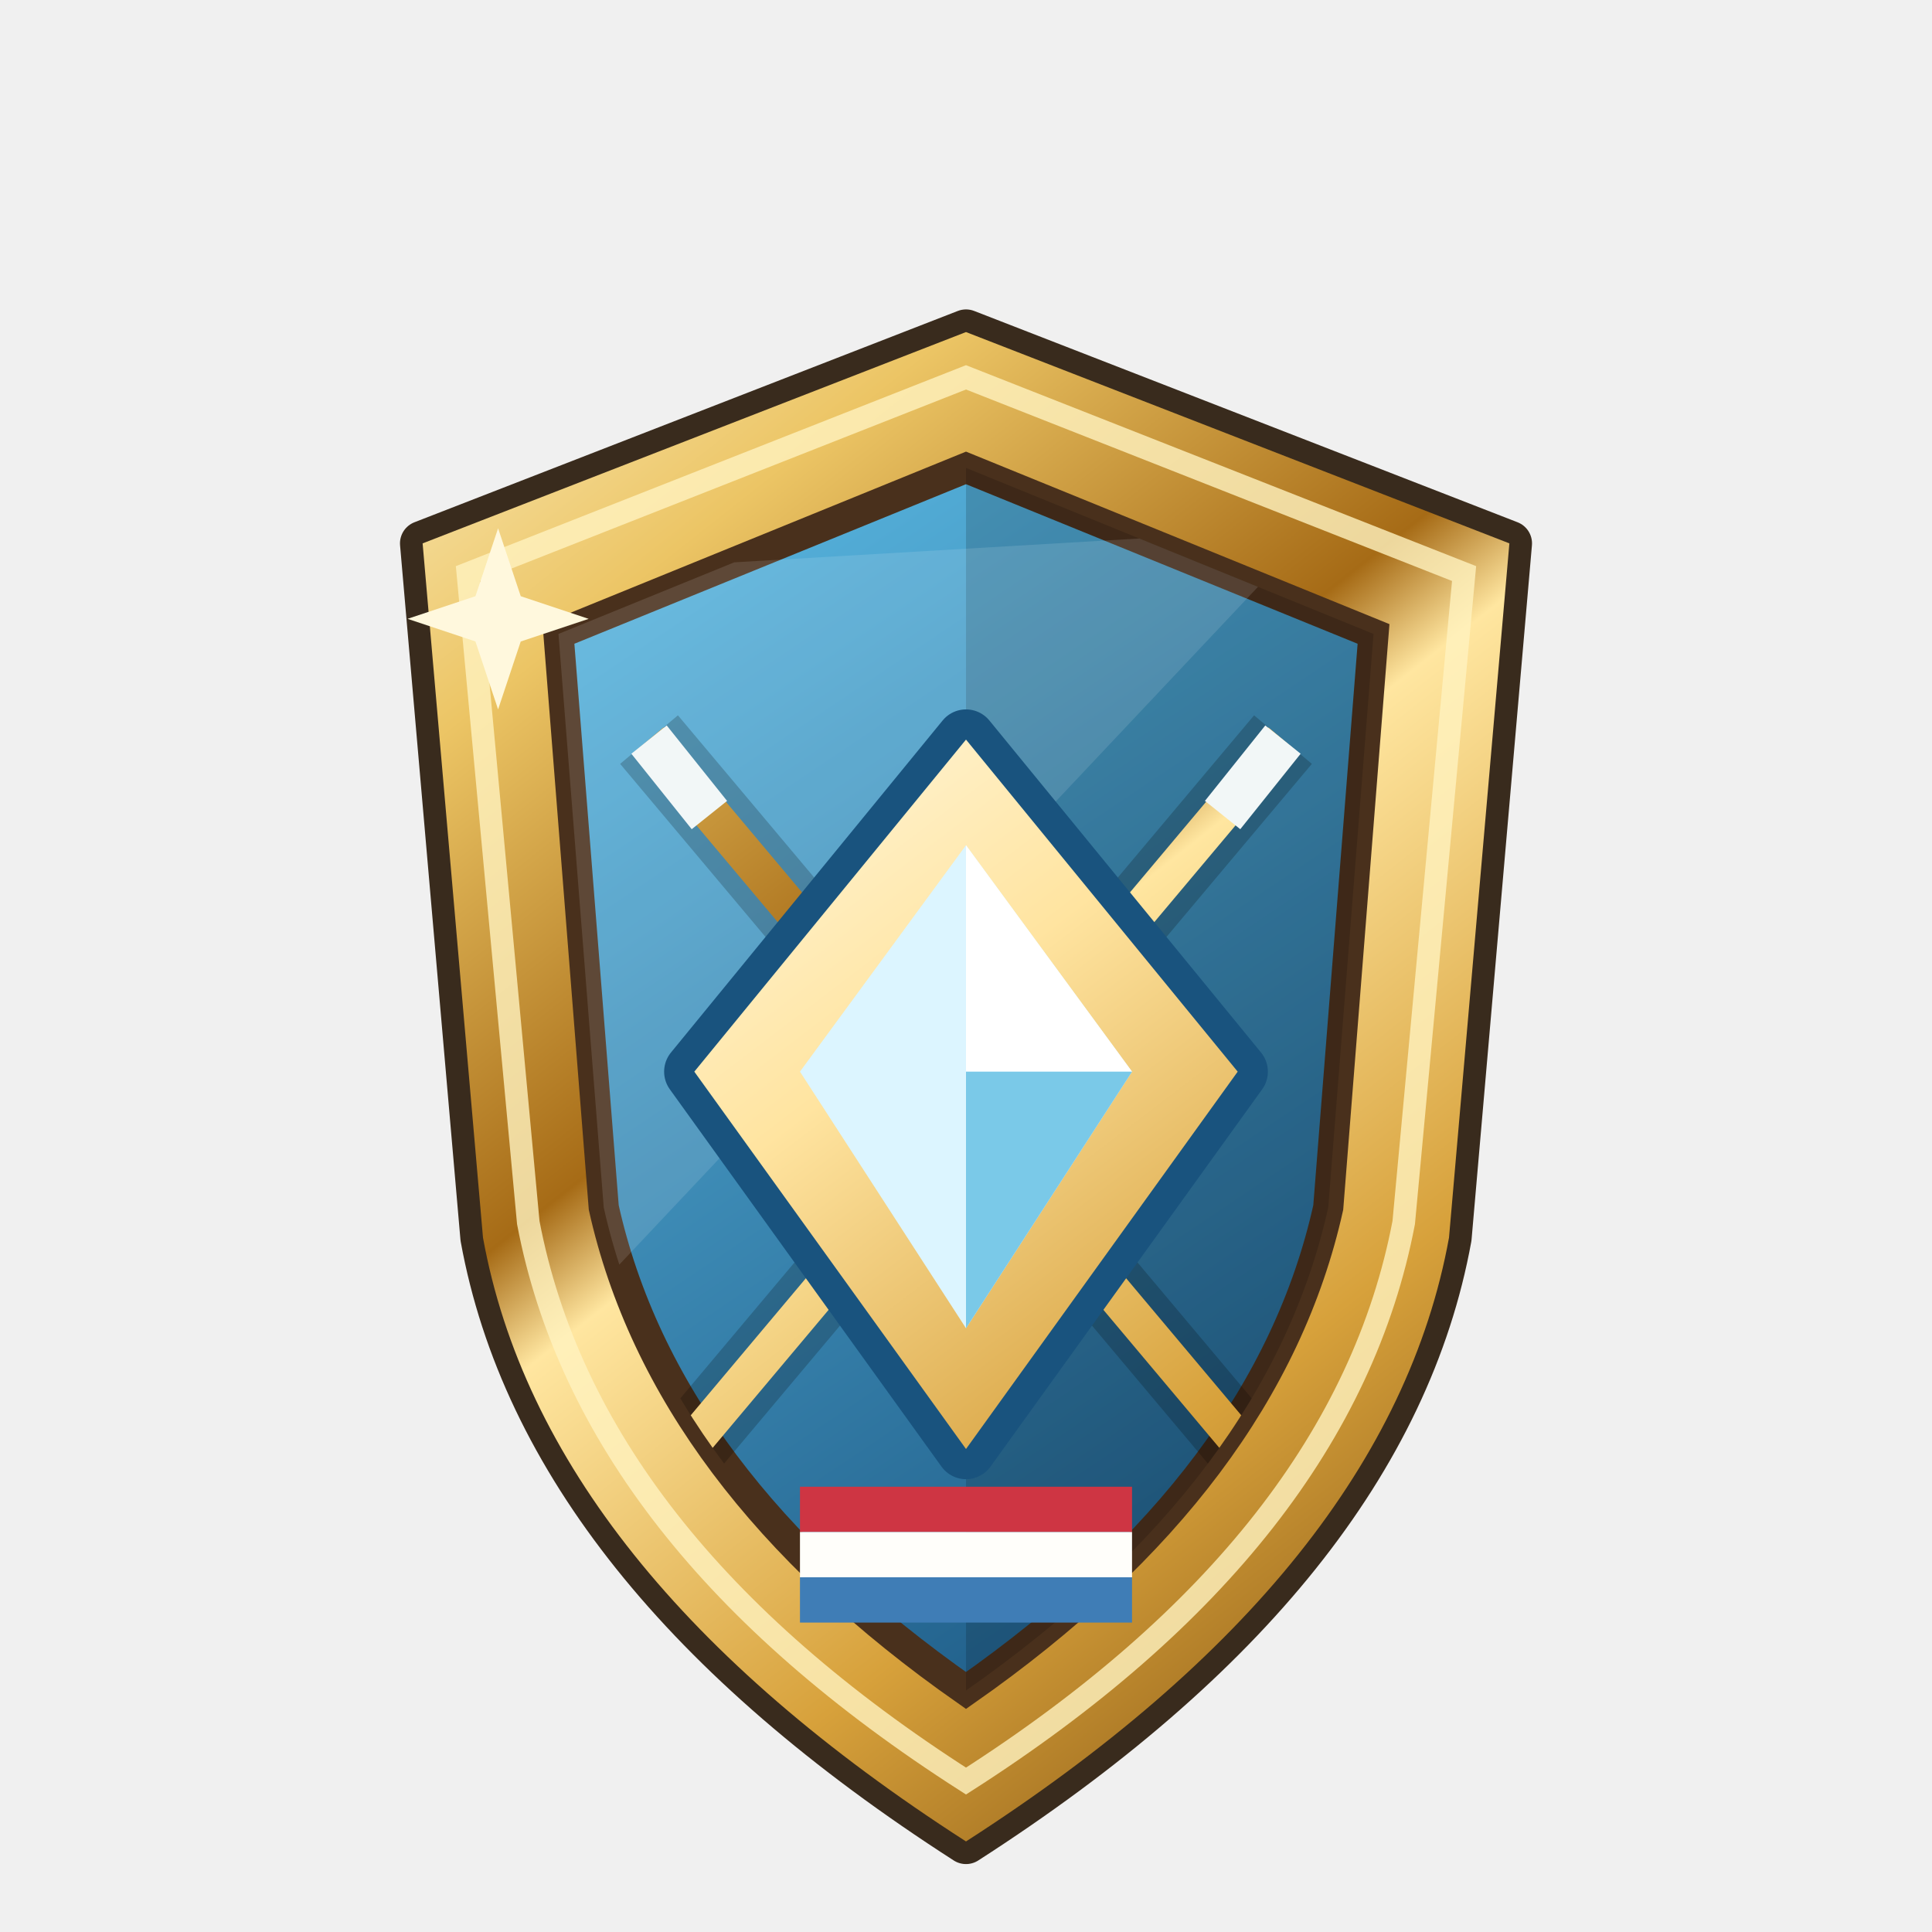
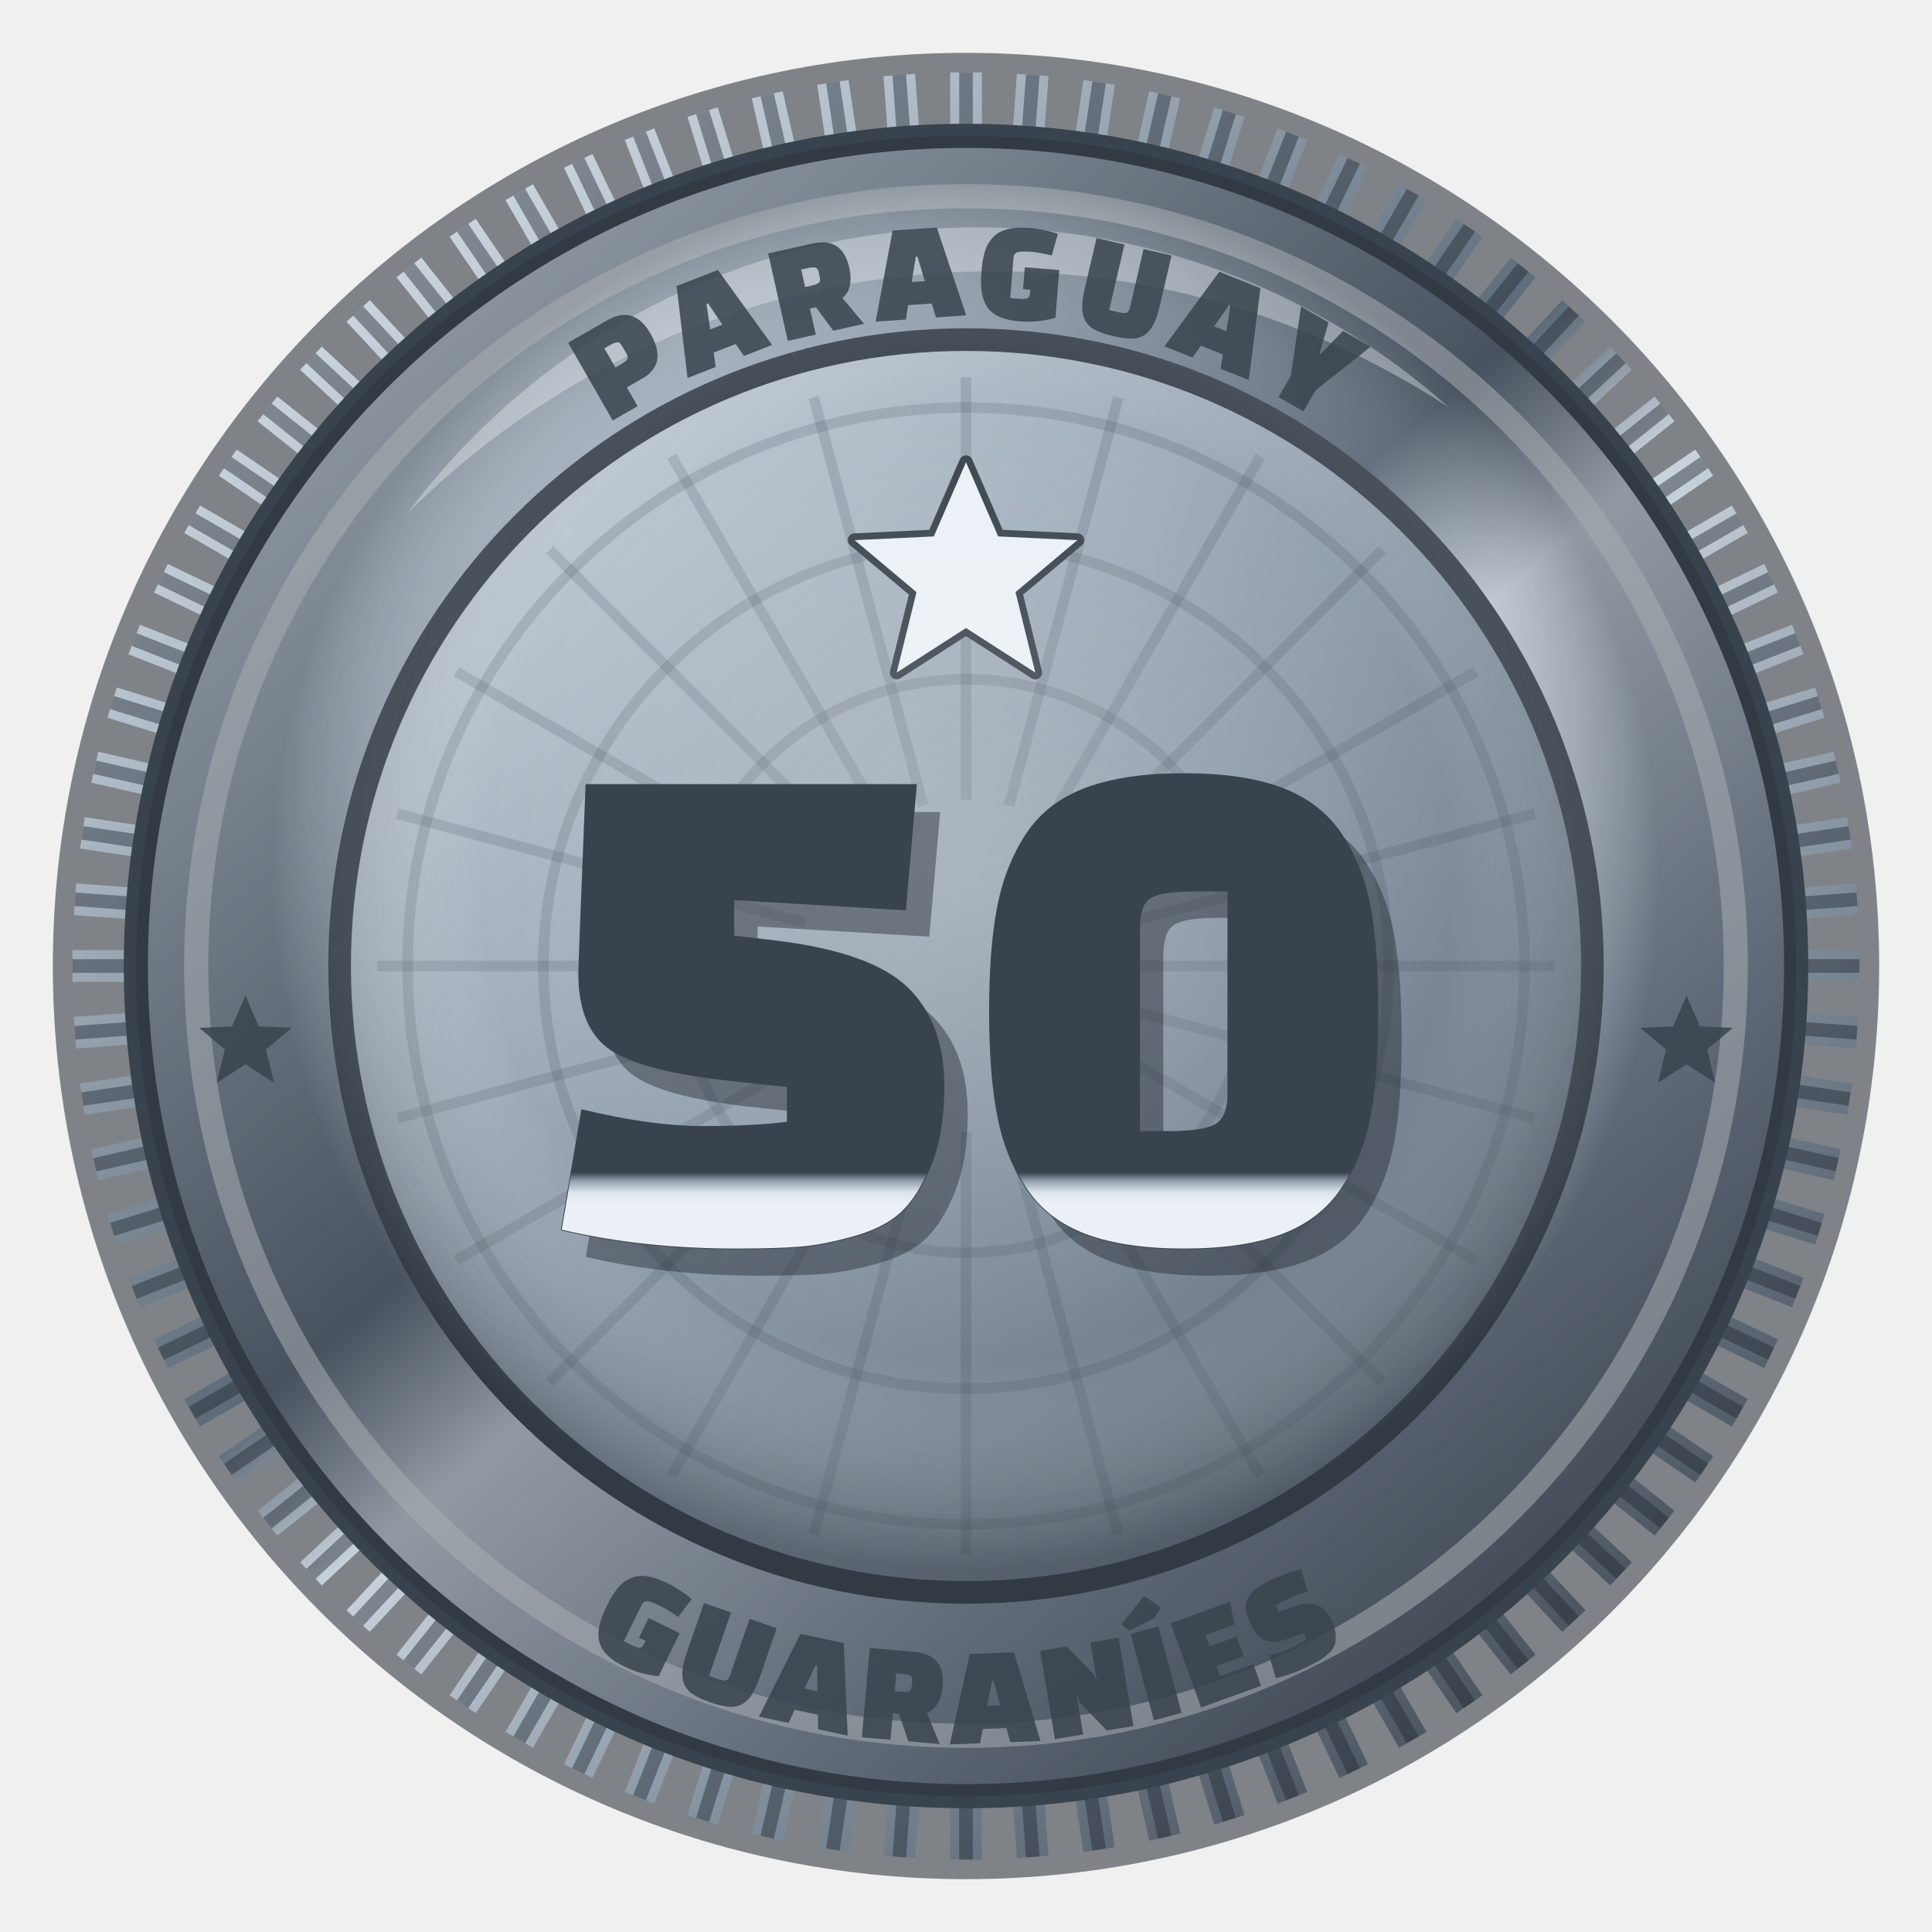
<svg xmlns="http://www.w3.org/2000/svg" viewBox="0 0 128 128" fill="none">
  <defs>
-     <linearGradient id="metal" x1="25" y1="15" x2="103" y2="114" gradientUnits="userSpaceOnUse">
-       <stop stop-color="#fff6d3" />
-       <stop offset=".23" stop-color="#ecc565" />
-       <stop offset=".46" stop-color="#a66b16" />
-       <stop offset=".52" stop-color="#ffe6a0" />
-       <stop offset=".76" stop-color="#d7a13b" />
-       <stop offset="1" stop-color="#805010" />
+     <linearGradient id="metal" x1="20" y1="12" x2="108" y2="116" gradientUnits="userSpaceOnUse">
+       <stop offset="0" stop-color="#dde5ec" />
+       <stop offset="0.18" stop-color="#a9b6c2" />
+       <stop offset="0.44" stop-color="#5b6875" />
+       <stop offset="0.53" stop-color="#cbd5de" />
+       <stop offset="0.74" stop-color="#828f9d" />
+       <stop offset="1" stop-color="#39434d" />
    </linearGradient>
-     <linearGradient id="face" x1="44" y1="49" x2="76" y2="91" gradientUnits="userSpaceOnUse">
-       <stop stop-color="#fff9e4" />
-       <stop offset=".48" stop-color="#ffe4a0" />
-       <stop offset="1" stop-color="#daa747" />
+     <linearGradient id="core" x1="30" y1="26" x2="98" y2="104" gradientUnits="userSpaceOnUse">
+       <stop offset="0" stop-color="#c9d3dc" />
+       <stop offset="0.45" stop-color="#93a0ad" />
+       <stop offset="1" stop-color="#5d6975" />
    </linearGradient>
-     <linearGradient id="enamel" x1="40" y1="35" x2="91" y2="111" gradientUnits="userSpaceOnUse">
-       <stop stop-color="#58b5df" />
-       <stop offset="1" stop-color="#19537e" />
+     <linearGradient id="relief" x1="64" y1="48" x2="64" y2="90" gradientUnits="userSpaceOnUse">
+       <stop stop-color="#eaf0f5" />
+       <stop offset=".34" stop-color="#dde5ec" />
+       <stop offset=".72" stop-color="#93a0ad" />
+       <stop offset="1" stop-color="#39434d" />
    </linearGradient>
+     <radialGradient id="hollow" cx="64" cy="58" r="46" gradientUnits="userSpaceOnUse">
+       <stop stop-color="#fff" stop-opacity=".22" />
+       <stop offset=".7" stop-color="#fff" stop-opacity="0" />
+       <stop offset="1" stop-color="#242b33" stop-opacity=".35" />
+     </radialGradient>
    <clipPath id="field">
-       <path d="M64 31 91 42 88 80Q84 98 64 112 44 98 40 80L37 42Z" />
+       <circle cx="64" cy="64" r="41" />
    </clipPath>
+     <path id="reed" d="M64.00 9.20L64.00 4.80 M68.10 9.35L68.42 4.97 M72.17 9.81L72.82 5.46 M76.19 10.57L77.17 6.28 M80.15 11.63L81.45 7.43 M84.02 12.99L85.63 8.89 M87.78 14.63L89.69 10.66 M91.40 16.54L93.60 12.73 M94.87 18.72L97.35 15.09 M98.17 21.16L100.91 17.72 M101.27 23.83L104.27 20.60 M104.17 26.73L107.40 23.73 M106.84 29.83L110.28 27.09 M109.28 33.13L112.91 30.65 M111.46 36.60L115.27 34.40 M113.37 40.22L117.34 38.31 M115.01 43.98L119.11 42.37 M116.37 47.85L120.57 46.55 M117.43 51.81L121.72 50.83 M118.19 55.83L122.54 55.18 M118.65 59.90L123.03 59.58 M118.80 64.00L123.20 64.00 M118.65 68.10L123.03 68.42 M118.19 72.17L122.54 72.82 M117.43 76.19L121.72 77.17 M116.37 80.15L120.57 81.45 M115.01 84.02L119.11 85.63 M113.37 87.78L117.34 89.69 M111.46 91.40L115.27 93.60 M109.28 94.87L112.91 97.35 M106.84 98.17L110.28 100.91 M104.17 101.27L107.40 104.27 M101.27 104.17L104.27 107.40 M98.17 106.84L100.91 110.28 M94.87 109.28L97.35 112.91 M91.40 111.46L93.60 115.27 M87.78 113.37L89.69 117.34 M84.02 115.01L85.63 119.11 M80.15 116.37L81.45 120.57 M76.19 117.43L77.17 121.72 M72.17 118.19L72.82 122.54 M68.10 118.65L68.42 123.03 M64.00 118.80L64.00 123.20 M59.90 118.65L59.58 123.03 M55.83 118.19L55.18 122.54 M51.81 117.43L50.83 121.72 M47.85 116.37L46.55 120.57 M43.98 115.01L42.37 119.11 M40.22 113.37L38.31 117.34 M36.60 111.46L34.40 115.27 M33.13 109.28L30.65 112.91 M29.83 106.84L27.09 110.28 M26.73 104.17L23.73 107.40 M23.83 101.27L20.60 104.27 M21.16 98.17L17.72 100.91 M18.72 94.87L15.09 97.35 M16.54 91.40L12.73 93.60 M14.63 87.78L10.66 89.69 M12.99 84.02L8.89 85.63 M11.63 80.15L7.43 81.45 M10.57 76.19L6.28 77.17 M9.81 72.17L5.46 72.82 M9.35 68.10L4.97 68.42 M9.20 64.00L4.80 64.00 M9.35 59.90L4.97 59.58 M9.81 55.83L5.46 55.18 M10.57 51.81L6.28 50.83 M11.63 47.85L7.43 46.55 M12.99 43.98L8.89 42.37 M14.63 40.22L10.66 38.31 M16.54 36.60L12.73 34.40 M18.72 33.13L15.09 30.65 M21.16 29.83L17.72 27.09 M23.83 26.73L20.60 23.73 M26.73 23.83L23.73 20.60 M29.83 21.16L27.09 17.72 M33.13 18.72L30.65 15.09 M36.60 16.54L34.40 12.73 M40.22 14.63L38.31 10.66 M43.98 12.99L42.37 8.89 M47.85 11.63L46.55 7.43 M51.81 10.57L50.83 6.28 M55.83 9.81L55.18 5.46 M59.90 9.35L59.58 4.97" />
  </defs>
-   <path d="M64 22 100 36 96 82Q92 104 64 122 36 104 32 82L28 36Z" fill="#392b1d" stroke="#392b1d" stroke-width="3" stroke-linejoin="round" />
-   <path d="M64 22 100 36 96 82Q92 104 64 122 36 104 32 82L28 36Z" fill="url(#metal)" />
-   <path d="M64 25 97 38 93 81Q89 102 64 118 39 102 35 81L31 38Z" stroke="#fff2bf" stroke-opacity=".8" stroke-width="1.5" />
-   <path d="M64 31 91 42 88 80Q84 98 64 112 44 98 40 80L37 42Z" fill="url(#enamel)" stroke="#49301c" stroke-width="2" />
-   <g clip-path="url(#field)">
-     <path d="M64 30V115H99V30Z" fill="#000" fill-opacity=".16" />
-     <path d="M36 38 87 35 38 87Z" fill="#fff" fill-opacity=".12" />
-     <path d="M43 49 85 99M85 49 43 99" stroke="#000" stroke-opacity=".2" stroke-width="5" />
-     <path d="M43 49 85 99M85 49 43 99" stroke="url(#metal)" stroke-width="2.5" />
-     <path d="M43 49 47 54M85 49 81 54" stroke="#f2f7f7" stroke-width="3" />
+   <circle cx="64" cy="64" r="60.5" fill="#242b33" fill-opacity=".55" />
+   <use href="#reed" stroke="url(#metal)" stroke-width="2.1" />
+   <use href="#reed" stroke="#242b33" stroke-opacity=".45" stroke-width=".9" />
+   <circle cx="64" cy="64" r="55" fill="url(#metal)" stroke="#39434d" stroke-width="1.6" />
+   <circle cx="64" cy="64" r="51" fill="none" stroke="#eaf0f5" stroke-opacity=".55" stroke-width="1.6" />
+   <circle cx="64" cy="64" r="41.5" fill="url(#core)" stroke="#39434d" stroke-width="1.5" />
+   <g clip-path="url(#field)" stroke="#39434d" stroke-opacity=".17" stroke-width=".7" fill="none">
+     <circle cx="64" cy="64" r="19" />
+     <circle cx="64" cy="64" r="28" />
+     <circle cx="64" cy="64" r="37" />
+     <path d="M64.00 53.00L64.00 25.00" />
+     <path d="M66.85 53.37L74.09 26.33" />
+     <path d="M69.50 54.47L83.50 30.23" />
+     <path d="M71.78 56.22L91.58 36.42" />
+     <path d="M73.53 58.50L97.77 44.50" />
+     <path d="M74.63 61.15L101.67 53.91" />
+     <path d="M75.00 64.00L103.00 64.00" />
+     <path d="M74.63 66.85L101.67 74.09" />
+     <path d="M73.53 69.50L97.77 83.50" />
+     <path d="M71.78 71.78L91.58 91.58" />
+     <path d="M69.50 73.53L83.50 97.77" />
+     <path d="M66.85 74.63L74.09 101.67" />
+     <path d="M64.00 75.00L64.00 103.00" />
+     <path d="M61.15 74.63L53.91 101.67" />
+     <path d="M58.50 73.53L44.50 97.77" />
+     <path d="M56.22 71.78L36.42 91.58" />
+     <path d="M54.47 69.50L30.23 83.50" />
+     <path d="M53.37 66.85L26.33 74.09" />
+     <path d="M53.00 64.00L25.00 64.00" />
+     <path d="M53.37 61.15L26.33 53.91" />
+     <path d="M54.47 58.50L30.23 44.50" />
+     <path d="M56.22 56.22L36.42 36.42" />
+     <path d="M58.50 54.47L44.50 30.23" />
+     <path d="M61.15 53.37L53.91 26.33" />
  </g>
-   <g fill="url(#face)" stroke="#19537e" stroke-width="4" stroke-linejoin="round" paint-order="stroke">
-     <path d="m64 49 18 22-18 25-18-25Z" />
-     <path d="m64 56 11 15-11 17-11-17Z" fill="#dcf5ff" stroke="none" />
-     <path d="m64 56 11 15H64Z" fill="#fff" stroke="none" />
-     <path d="M64 71h11L64 88Z" fill="#7ac9e8" stroke="none" />
+   <g fill="url(#relief)" stroke="#39434d" stroke-width="1.1" stroke-linejoin="round" paint-order="stroke">
+     <path d="M0-9 2.6-3 9-2.7 4 1.5 5.6 8 0 4.4-5.6 8-4 1.5-9-2.7-2.6-3Z" transform="translate(64 38) scale(.82)" />
  </g>
-   <g fill="url(#face)" stroke="#554020" stroke-width=".7" />
-   <path d="M53 100H75" stroke="#ce3543" stroke-width="3" />
-   <path d="M53 103H75" stroke="#fffefa" stroke-width="3" />
-   <path d="M53 106H75" stroke="#3f7db6" stroke-width="3" />
-   <path d="m33 35 1.5 4.5L39 41l-4.5 1.5L33 47l-1.5-4.5L27 41l4.5-1.5Z" fill="#fff8dd" />
+   <circle cx="64" cy="64" r="55" fill="url(#hollow)" />
+   <path d="M27 34A47 47 0 0 1 96 27 55 55 0 0 0 27 34Z" fill="#eaf0f5" fill-opacity=".38" />
+   <g fill="#242b33" fill-opacity=".45" transform="translate(1.6 1.8)">
+     <g transform="translate(35.20 82.00) scale(0.048 -0.048)">
+       <path d="M42 11 70 176Q165 153 236.5 153.0Q308 153 354 159V209L279 217Q155 230 110.5 259.5Q66 289 66 365Q66 376 76 625H531L516 453L279 467V416L338 409Q469 393 519.0 344.5Q569 296 569 209Q569 146 552.0 102.5Q535 59 511.5 36.5Q488 14 445.0 2.0Q402 -10 369.5 -12.5Q337 -15 283 -15Q153 -15 42 11Z" />
+     </g>
+     <g transform="translate(64.00 82.00) scale(0.048 -0.048)">
+       <path d="M83.5 68.5Q55 112 44.0 169.0Q33 226 33.0 312.5Q33 399 44.0 456.0Q55 513 83.5 556.5Q112 600 165.5 620.0Q219 640 301.0 640.0Q383 640 436.0 620.0Q489 600 518.0 556.5Q547 513 557.5 456.0Q568 399 568.0 312.0Q568 225 557.5 168.5Q547 112 518.0 68.5Q489 25 436.0 5.0Q383 -15 301.0 -15.0Q219 -15 165.5 5.0Q112 25 83.5 68.5ZM239 426V146H281Q326 146 344.0 155.5Q362 165 362 199V479H315Q271 479 255.0 470.0Q239 461 239 426Z" />
+     </g>
+   </g>
+   <g fill="url(#relief)" stroke="#39434d" stroke-width="2.2" stroke-linejoin="round" paint-order="stroke">
+     <g transform="translate(35.20 82.00) scale(0.048 -0.048)">
+       <path d="M42 11 70 176Q165 153 236.5 153.0Q308 153 354 159V209L279 217Q155 230 110.5 259.5Q66 289 66 365Q66 376 76 625H531L516 453L279 467V416L338 409Q469 393 519.0 344.5Q569 296 569 209Q569 146 552.0 102.5Q535 59 511.5 36.5Q488 14 445.0 2.0Q402 -10 369.5 -12.5Q337 -15 283 -15Q153 -15 42 11Z" />
+     </g>
+     <g transform="translate(64.00 82.00) scale(0.048 -0.048)">
+       <path d="M83.5 68.5Q55 112 44.0 169.0Q33 226 33.0 312.5Q33 399 44.0 456.0Q55 513 83.5 556.5Q112 600 165.5 620.0Q219 640 301.0 640.0Q383 640 436.0 620.0Q489 600 518.0 556.5Q547 513 557.5 456.0Q568 399 568.0 312.0Q568 225 557.5 168.5Q547 112 518.0 68.5Q489 25 436.0 5.0Q383 -15 301.0 -15.0Q219 -15 165.5 5.0Q112 25 83.5 68.5ZM239 426V146H281Q326 146 344.0 155.5Q362 165 362 199V479H315Q271 479 255.0 470.0Q239 461 239 426Z" />
+     </g>
+   </g>
+   <g fill="#39434d" fill-opacity=".85">
+     <g transform="translate(41.29 110.22) rotate(386.17) translate(-2.85 0) scale(0.0095 -0.0095)">
+       <path d="M370 184V211H319V364H560V30Q441 -15 314 -15Q143 -15 79 68Q46 111 33.0 169.0Q20 227 20.0 312.5Q20 398 33.5 455.5Q47 513 82 556Q148 640 337 640Q376 640 438.5 632.0Q501 624 530 614L500 461Q419 475 353.5 475.0Q288 475 261.5 465.0Q235 455 235 425V142H301Q337 142 353.5 149.5Q370 157 370 184Z" />
+     </g>
+     <g transform="translate(47.10 112.65) rotate(379.15) translate(-2.88 0) scale(0.0095 -0.0095)">
+       <path d="M235 625V156H306Q344 156 358.0 165.5Q372 175 372 209V625H572V274Q572 189 561.0 137.0Q550 85 520.0 49.0Q490 13 438.0 -1.0Q386 -15 303.0 -15.0Q220 -15 168.5 -1.0Q117 13 87.0 49.0Q57 85 46.0 137.0Q35 189 35 274V625Z" />
+     </g>
+     <g transform="translate(53.22 114.36) rotate(372.09) translate(-2.89 0) scale(0.0095 -0.0095)">
+       <path d="M199 0H-12L150 625H459L621 0H410L387 99H222ZM299 433 258 258H350L310 433Z" />
+     </g>
+     <g transform="translate(59.54 115.31) rotate(364.97) translate(-2.92 0) scale(0.0095 -0.0095)">
+       <path d="M595 0H375L293 186H250V0H50V625H365Q580 625 580 406Q580 256 487 208ZM250 465V340H296Q332 340 348.5 347.5Q365 355 365 382V423Q365 450 348.5 457.5Q332 465 296 465Z" />
+     </g>
+     <g transform="translate(65.93 115.46) rotate(357.85) translate(-2.89 0) scale(0.0095 -0.0095)">
+       <path d="M199 0H-12L150 625H459L621 0H410L387 99H222ZM299 433 258 258H350L310 433Z" />
+     </g>
+     <g transform="translate(72.49 114.79) rotate(350.51) translate(-3.11 0) scale(0.0095 -0.0095)">
+       <path d="M417 0 264 222Q256 233 254 270H250V0H50V625H238L391 403Q399 392 401 355H405V625H605V0Z" />
+     </g>
+     <g transform="translate(77.37 113.73) rotate(344.96) translate(-1.43 0) scale(0.0095 -0.0095)">
+       <path d="M50 0V625H250V0ZM221 684 47 649 6 706 195 845Q201 849 208.0 849.0Q215 849 224 838L287 764Q296 754 296.0 747.5Q296 741 293.5 737.5Q291 734 247 696Q237 687 221 684Z" />
+     </g>
+     <g transform="translate(81.50 112.43) rotate(340.13) translate(-2.52 0) scale(0.0095 -0.0095)">
+       <path d="M450 236H250V160H495V0H50V625H490L465 465H250V381H450Z" />
+     </g>
+     <g transform="translate(86.82 110.17) rotate(333.70) translate(-2.74 0) scale(0.0095 -0.0095)">
+       <path d="M25 11 53 176Q145 153 218.5 153.0Q292 153 337 159V209L247 217Q125 228 79.5 275.5Q34 323 34 416Q34 544 89.5 592.0Q145 640 278.0 640.0Q411 640 518 615L493 455Q400 470 344.0 470.0Q288 470 249 465V416L321 409Q452 396 502.0 346.5Q552 297 552 209Q552 146 535.0 102.5Q518 59 494.5 36.5Q471 14 428.0 2.0Q385 -10 352.5 -12.5Q320 -15 266 -15Q136 -15 25 11Z" />
+     </g>
+     <g transform="translate(42.61 26.70) rotate(-29.84) translate(-2.80 0) scale(0.0095 -0.0095)">
+       <path d="M380 151H250V0H50V625H365Q580 625 580 394Q580 267 524 206Q503 183 466.0 167.0Q429 151 380 151ZM250 465V311H296Q332 311 348.5 318.5Q365 326 365 353V423Q365 450 348.5 457.5Q332 465 296 465Z" />
+     </g>
+     <g transform="translate(48.35 23.95) rotate(-21.34) translate(-2.89 0) scale(0.0095 -0.0095)">
+       <path d="M199 0H-12L150 625H459L621 0H410L387 99H222ZM299 433 258 258H350L310 433Z" />
+     </g>
+     <g transform="translate(54.58 22.05) rotate(-12.66) translate(-2.92 0) scale(0.0095 -0.0095)">
+       <path d="M595 0H375L293 186H250V0H50V625H365Q580 625 580 406Q580 256 487 208ZM250 465V340H296Q332 340 348.5 347.5Q365 355 365 382V423Q365 450 348.5 457.5Q332 465 296 465Z" />
+     </g>
+     <g transform="translate(61.01 21.10) rotate(-3.98) translate(-2.89 0) scale(0.0095 -0.0095)">
+       <path d="M199 0H-12L150 625H459L621 0H410L387 99H222ZM299 433 258 258H350L310 433Z" />
+     </g>
+     <g transform="translate(67.44 21.14) rotate(4.59) translate(-2.85 0) scale(0.0095 -0.0095)">
+       <path d="M370 184V211H319V364H560V30Q441 -15 314 -15Q143 -15 79 68Q46 111 33.0 169.0Q20 227 20.0 312.5Q20 398 33.5 455.5Q47 513 82 556Q148 640 337 640Q376 640 438.5 632.0Q501 624 530 614L500 461Q419 475 353.5 475.0Q288 475 261.5 465.0Q235 455 235 425V142H301Q337 142 353.5 149.5Q370 157 370 184Z" />
+     </g>
+     <g transform="translate(73.78 22.13) rotate(13.14) translate(-2.88 0) scale(0.0095 -0.0095)">
+       <path d="M235 625V156H306Q344 156 358.0 165.5Q372 175 372 209V625H572V274Q572 189 561.0 137.0Q550 85 520.0 49.0Q490 13 438.0 -1.0Q386 -15 303.0 -15.0Q220 -15 168.5 -1.0Q117 13 87.0 49.0Q57 85 46.0 137.0Q35 189 35 274V625Z" />
+     </g>
+     <g transform="translate(79.94 24.06) rotate(21.76) translate(-2.89 0) scale(0.0095 -0.0095)">
+       <path d="M199 0H-12L150 625H459L621 0H410L387 99H222ZM299 433 258 258H350L310 433Z" />
+     </g>
+     <g transform="translate(85.53 26.78) rotate(30.05) translate(-2.66 0) scale(0.0095 -0.0095)">
+       <path d="M221 625 276 405H283L339 625H560L380 170V0H180V170L0 625Z" />
+     </g>
+     <path d="M0-9 2.6-3 9-2.7 4 1.5 5.6 8 0 4.4-5.6 8-4 1.5-9-2.7-2.6-3Z" transform="translate(111.74 69.02) scale(.34)" />
+     <path d="M0-9 2.6-3 9-2.7 4 1.5 5.6 8 0 4.4-5.6 8-4 1.5-9-2.7-2.6-3Z" transform="translate(16.26 69.02) scale(.34)" />
+   </g>
</svg>
